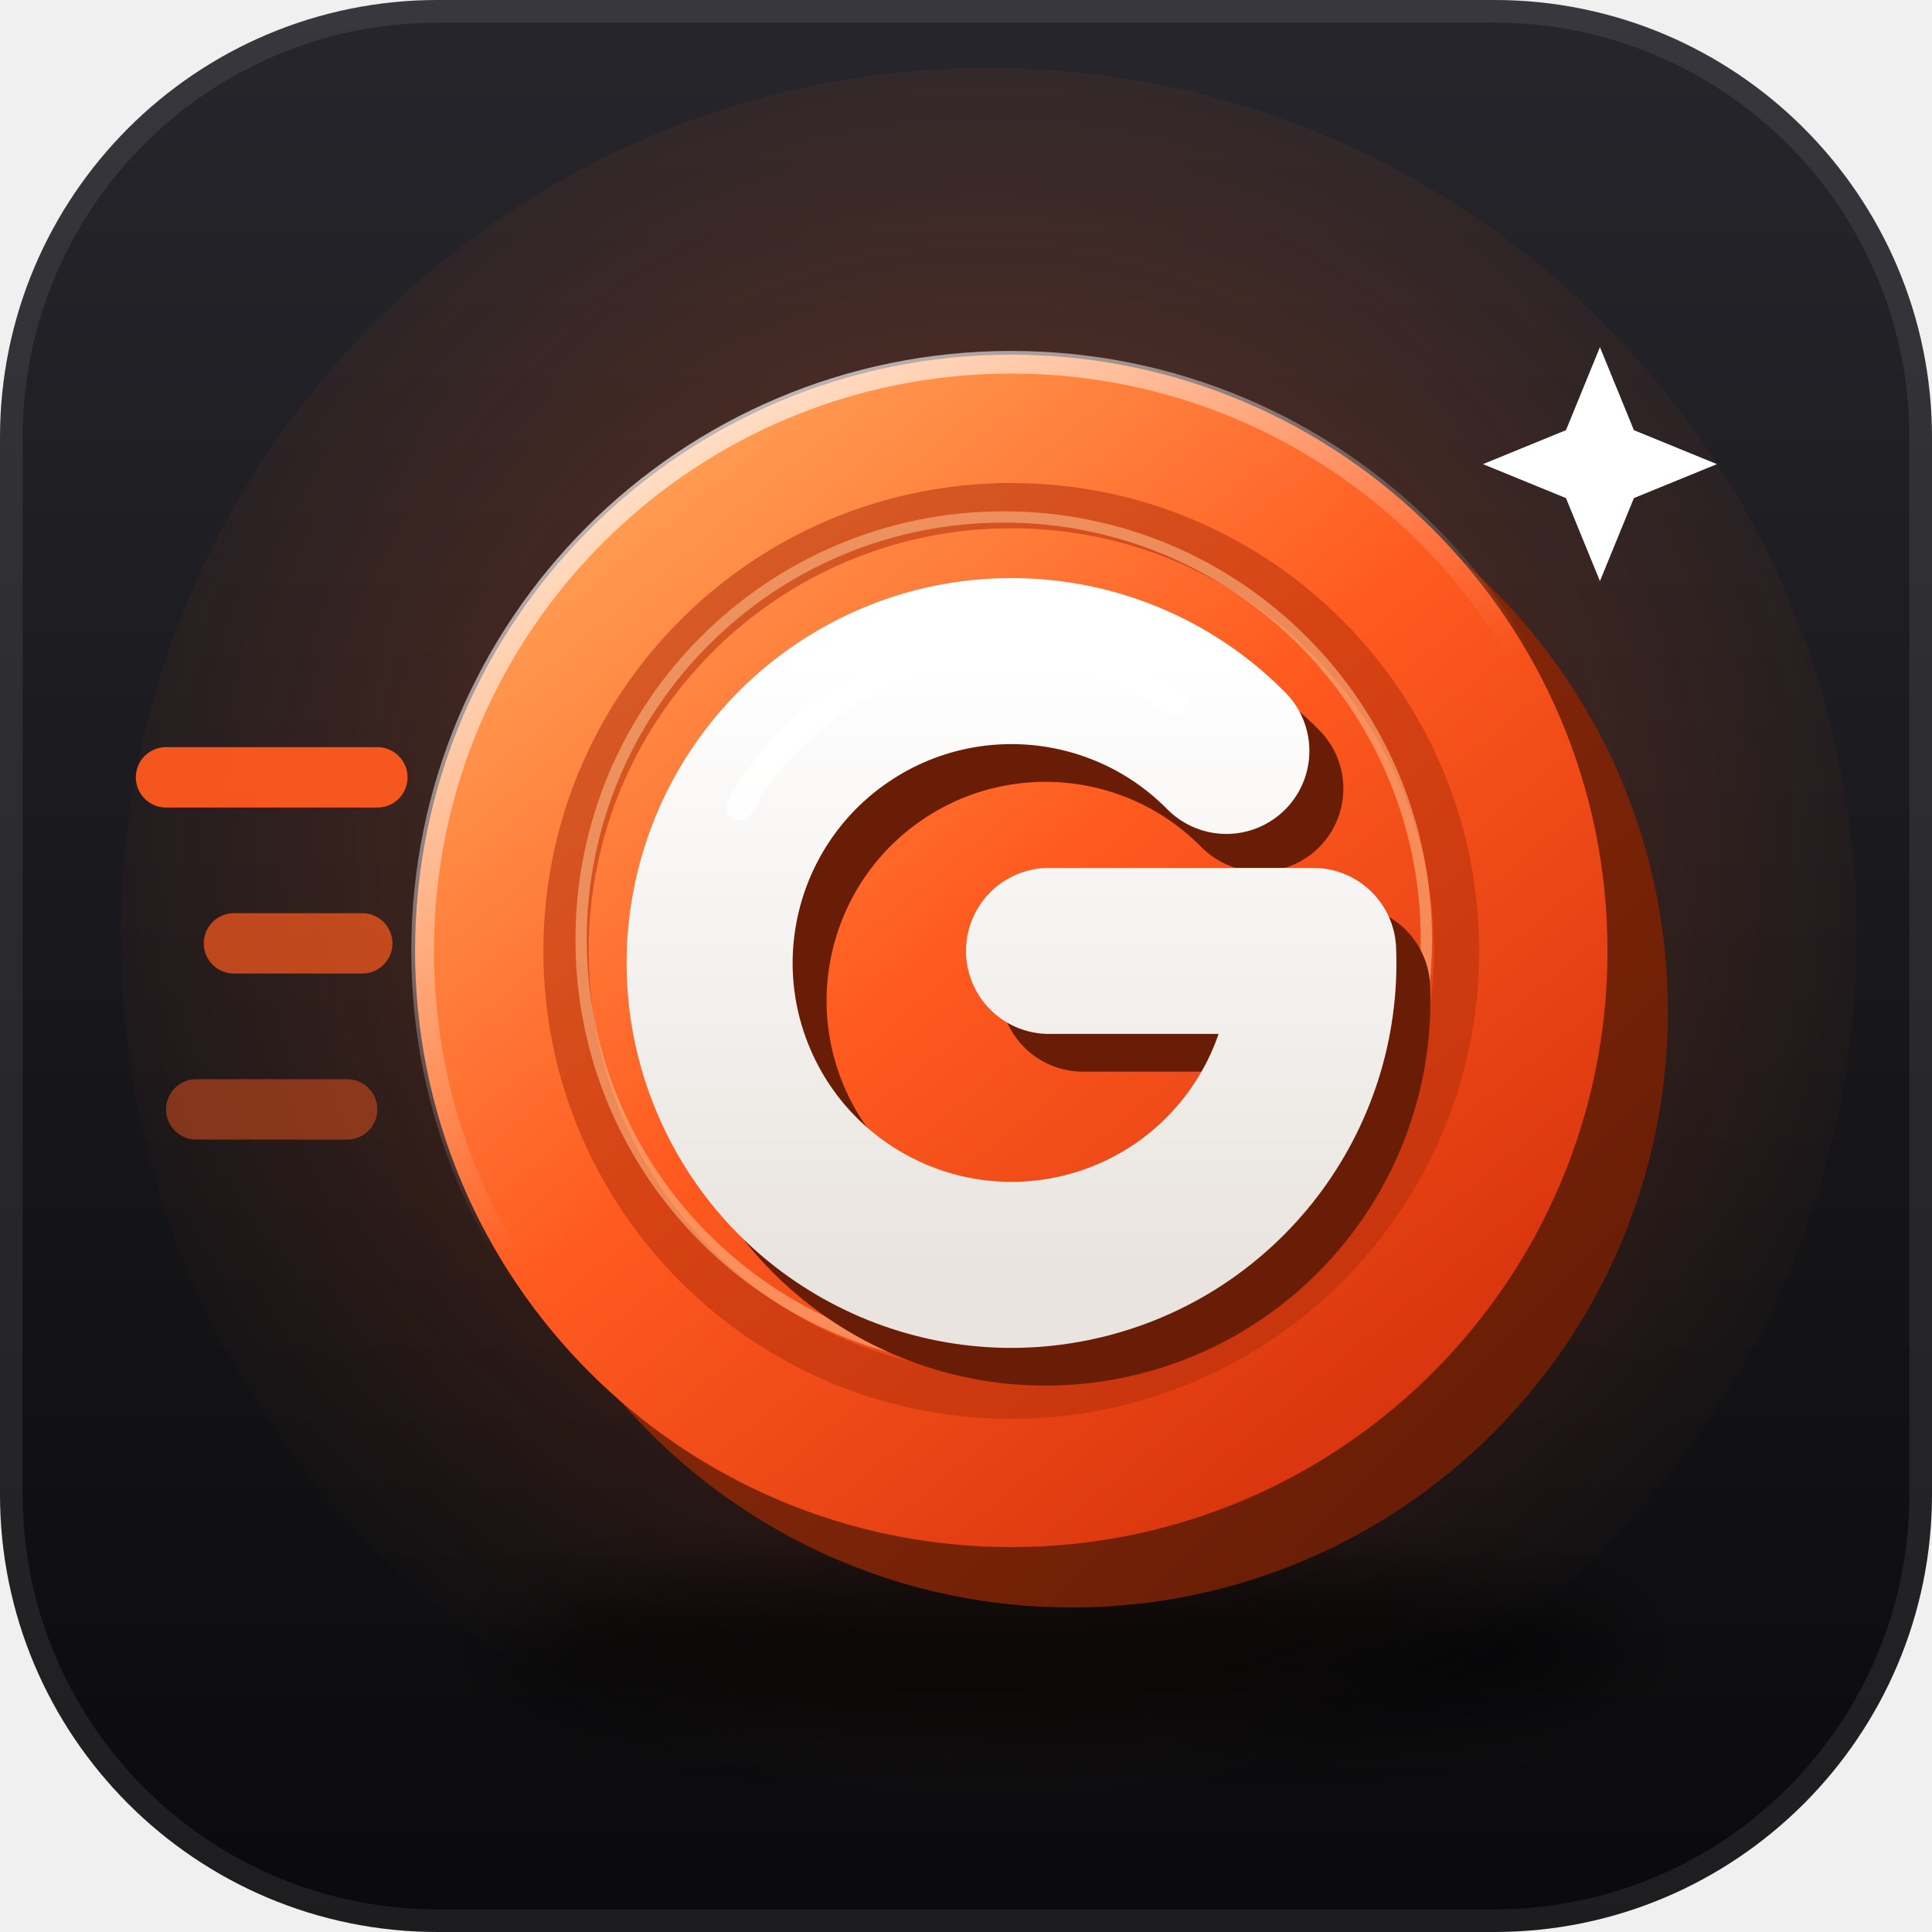
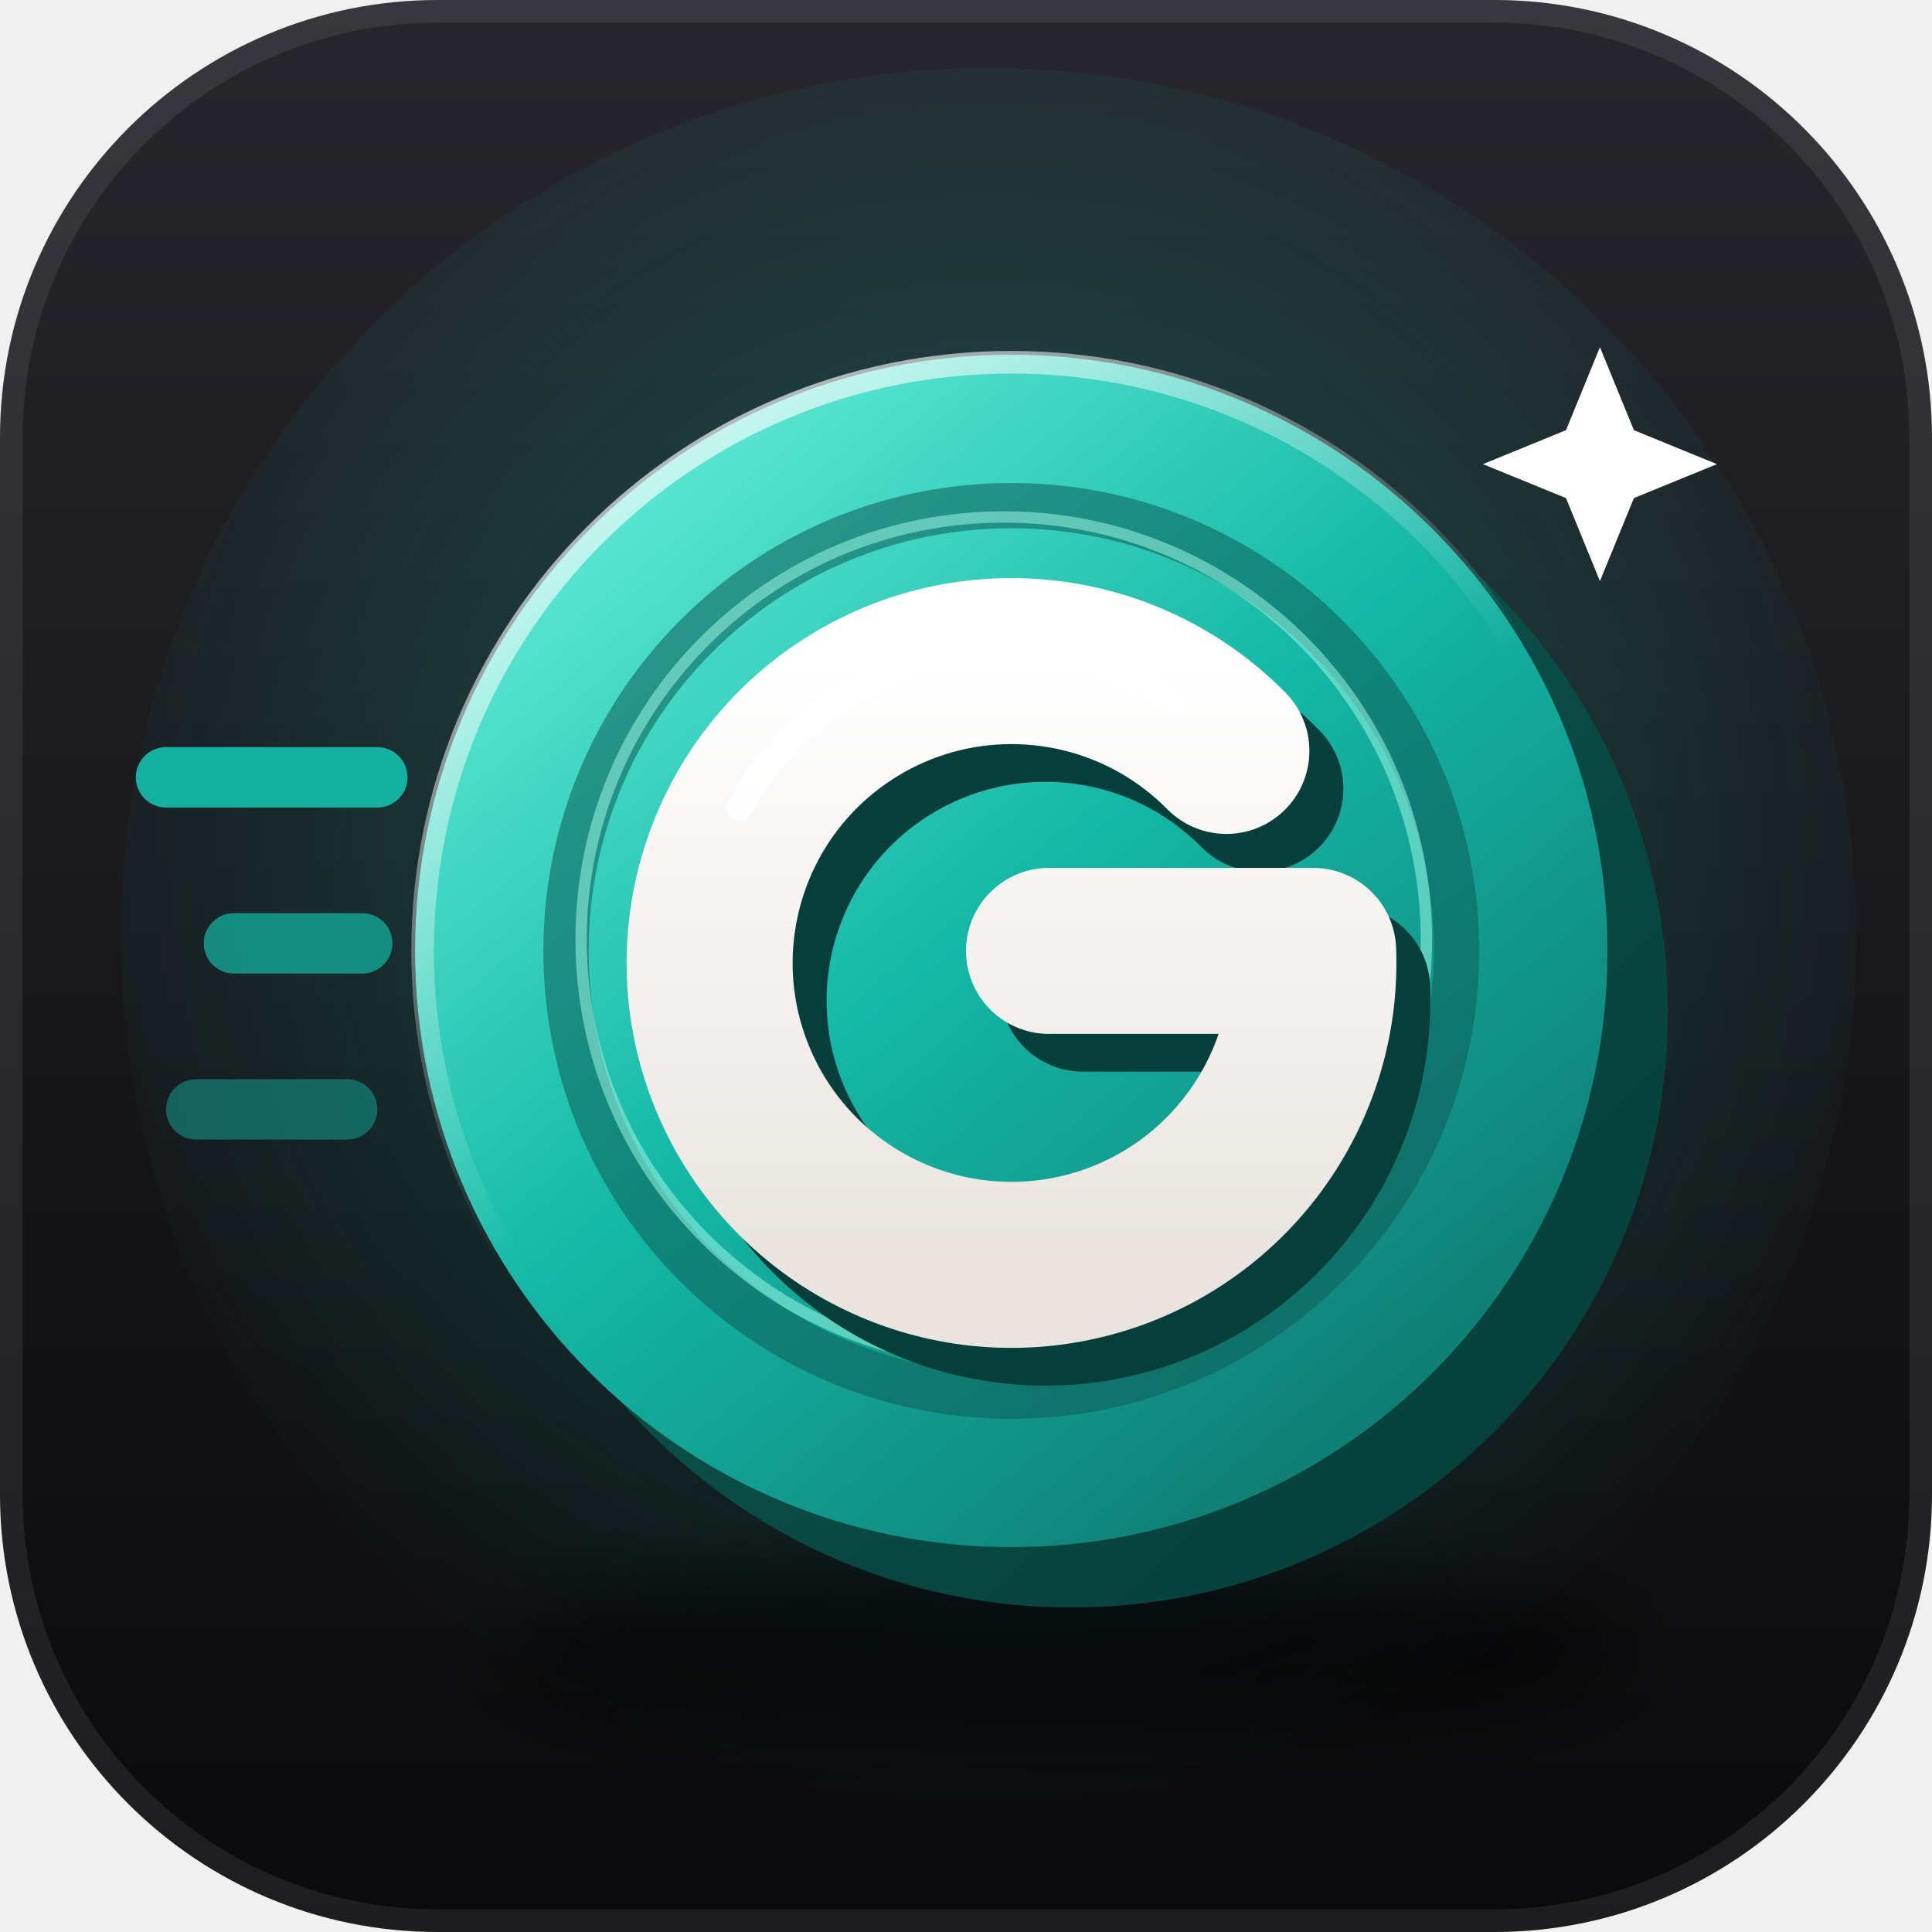
<svg xmlns="http://www.w3.org/2000/svg" viewBox="0 0 512 512">
  <defs>
    <linearGradient id="bg" x1="0" y1="0" x2="0" y2="1">
      <stop offset="0" stop-color="#26262c" />
      <stop offset="1" stop-color="#0a0a0c" />
    </linearGradient>
    <linearGradient id="plate" x1="0.15" y1="0.1" x2="0.85" y2="0.95">
-       <stop offset="0" stop-color="#ffa257" />
-       <stop offset="0.45" stop-color="#ff5a1f" />
-       <stop offset="1" stop-color="#d4300c" />
+       <stop offset="0" stop-color="#5eead4" />
+       <stop offset="0.45" stop-color="#14b8a6" />
+       <stop offset="1" stop-color="#0f766e" />
    </linearGradient>
    <linearGradient id="side" x1="0" y1="0" x2="1" y2="1">
-       <stop offset="0" stop-color="#a8320c" />
-       <stop offset="1" stop-color="#5e1a05" />
+       <stop offset="0" stop-color="#0f5f58" />
+       <stop offset="1" stop-color="#053b36" />
    </linearGradient>
    <linearGradient id="rim" x1="0.2" y1="0" x2="0.8" y2="1">
      <stop offset="0" stop-color="#ffffff" stop-opacity="0.75" />
      <stop offset="0.5" stop-color="#ffffff" stop-opacity="0" />
    </linearGradient>
    <linearGradient id="letter" x1="0" y1="0" x2="0" y2="1">
      <stop offset="0" stop-color="#ffffff" />
      <stop offset="1" stop-color="#e9e4df" />
    </linearGradient>
    <radialGradient id="glow" cx="0.5" cy="0.45" r="0.55">
-       <stop offset="0" stop-color="#ff5a1f" stop-opacity="0.35" />
-       <stop offset="1" stop-color="#ff5a1f" stop-opacity="0" />
+       <stop offset="0" stop-color="#14b8a6" stop-opacity="0.35" />
+       <stop offset="1" stop-color="#14b8a6" stop-opacity="0" />
    </radialGradient>
    <filter id="soft" x="-20%" y="-20%" width="140%" height="140%">
      <feGaussianBlur stdDeviation="10" />
    </filter>
  </defs>
  <rect width="512" height="512" rx="116" fill="url(#bg)" />
  <rect x="3" y="3" width="506" height="506" rx="113" fill="none" stroke="#ffffff" stroke-opacity="0.08" stroke-width="6" />
  <circle cx="262" cy="248" r="230" fill="url(#glow)" />
-   <g stroke="#ff5a1f" stroke-linecap="round">
+   <g stroke="#14b8a6" stroke-linecap="round">
    <line x1="44" y1="206" x2="100" y2="206" stroke-width="16" stroke-opacity="0.95" />
    <line x1="62" y1="250" x2="96" y2="250" stroke-width="16" stroke-opacity="0.7" />
    <line x1="52" y1="294" x2="92" y2="294" stroke-width="16" stroke-opacity="0.45" />
  </g>
  <ellipse cx="282" cy="438" rx="150" ry="24" fill="#000" opacity="0.55" filter="url(#soft)" />
  <circle cx="284" cy="268" r="158" fill="url(#side)" />
  <circle cx="268" cy="252" r="158" fill="url(#plate)" />
  <circle cx="268" cy="252" r="156" fill="none" stroke="url(#rim)" stroke-width="6" />
-   <circle cx="268" cy="252" r="118" fill="none" stroke="#b5300c" stroke-opacity="0.55" stroke-width="12" />
-   <circle cx="266" cy="249" r="112" fill="none" stroke="#ffc08f" stroke-opacity="0.55" stroke-width="3" />
-   <path d="M325 199 A80 80 0 1 0 348 252 L 278 252" fill="none" stroke="#6a1d06" stroke-width="44" stroke-linecap="round" stroke-linejoin="round" transform="translate(9 10)" />
+   <circle cx="268" cy="252" r="118" fill="none" stroke="#0d5e57" stroke-opacity="0.55" stroke-width="12" />
+   <circle cx="266" cy="249" r="112" fill="none" stroke="#99f6e4" stroke-opacity="0.55" stroke-width="3" />
+   <path d="M325 199 A80 80 0 1 0 348 252 L 278 252" fill="none" stroke="#063f3a" stroke-width="44" stroke-linecap="round" stroke-linejoin="round" transform="translate(9 10)" />
  <path d="M325 199 A80 80 0 1 0 348 252 L 278 252" fill="none" stroke="url(#letter)" stroke-width="44" stroke-linecap="round" stroke-linejoin="round" />
  <path d="M311 186 A80 80 0 0 0 196 214" fill="none" stroke="#ffffff" stroke-width="7" stroke-linecap="round" stroke-opacity="0.9" />
  <path d="M424 92 l9 22 22 9 -22 9 -9 22 -9 -22 -22 -9 22 -9 z" fill="#ffffff" />
</svg>
